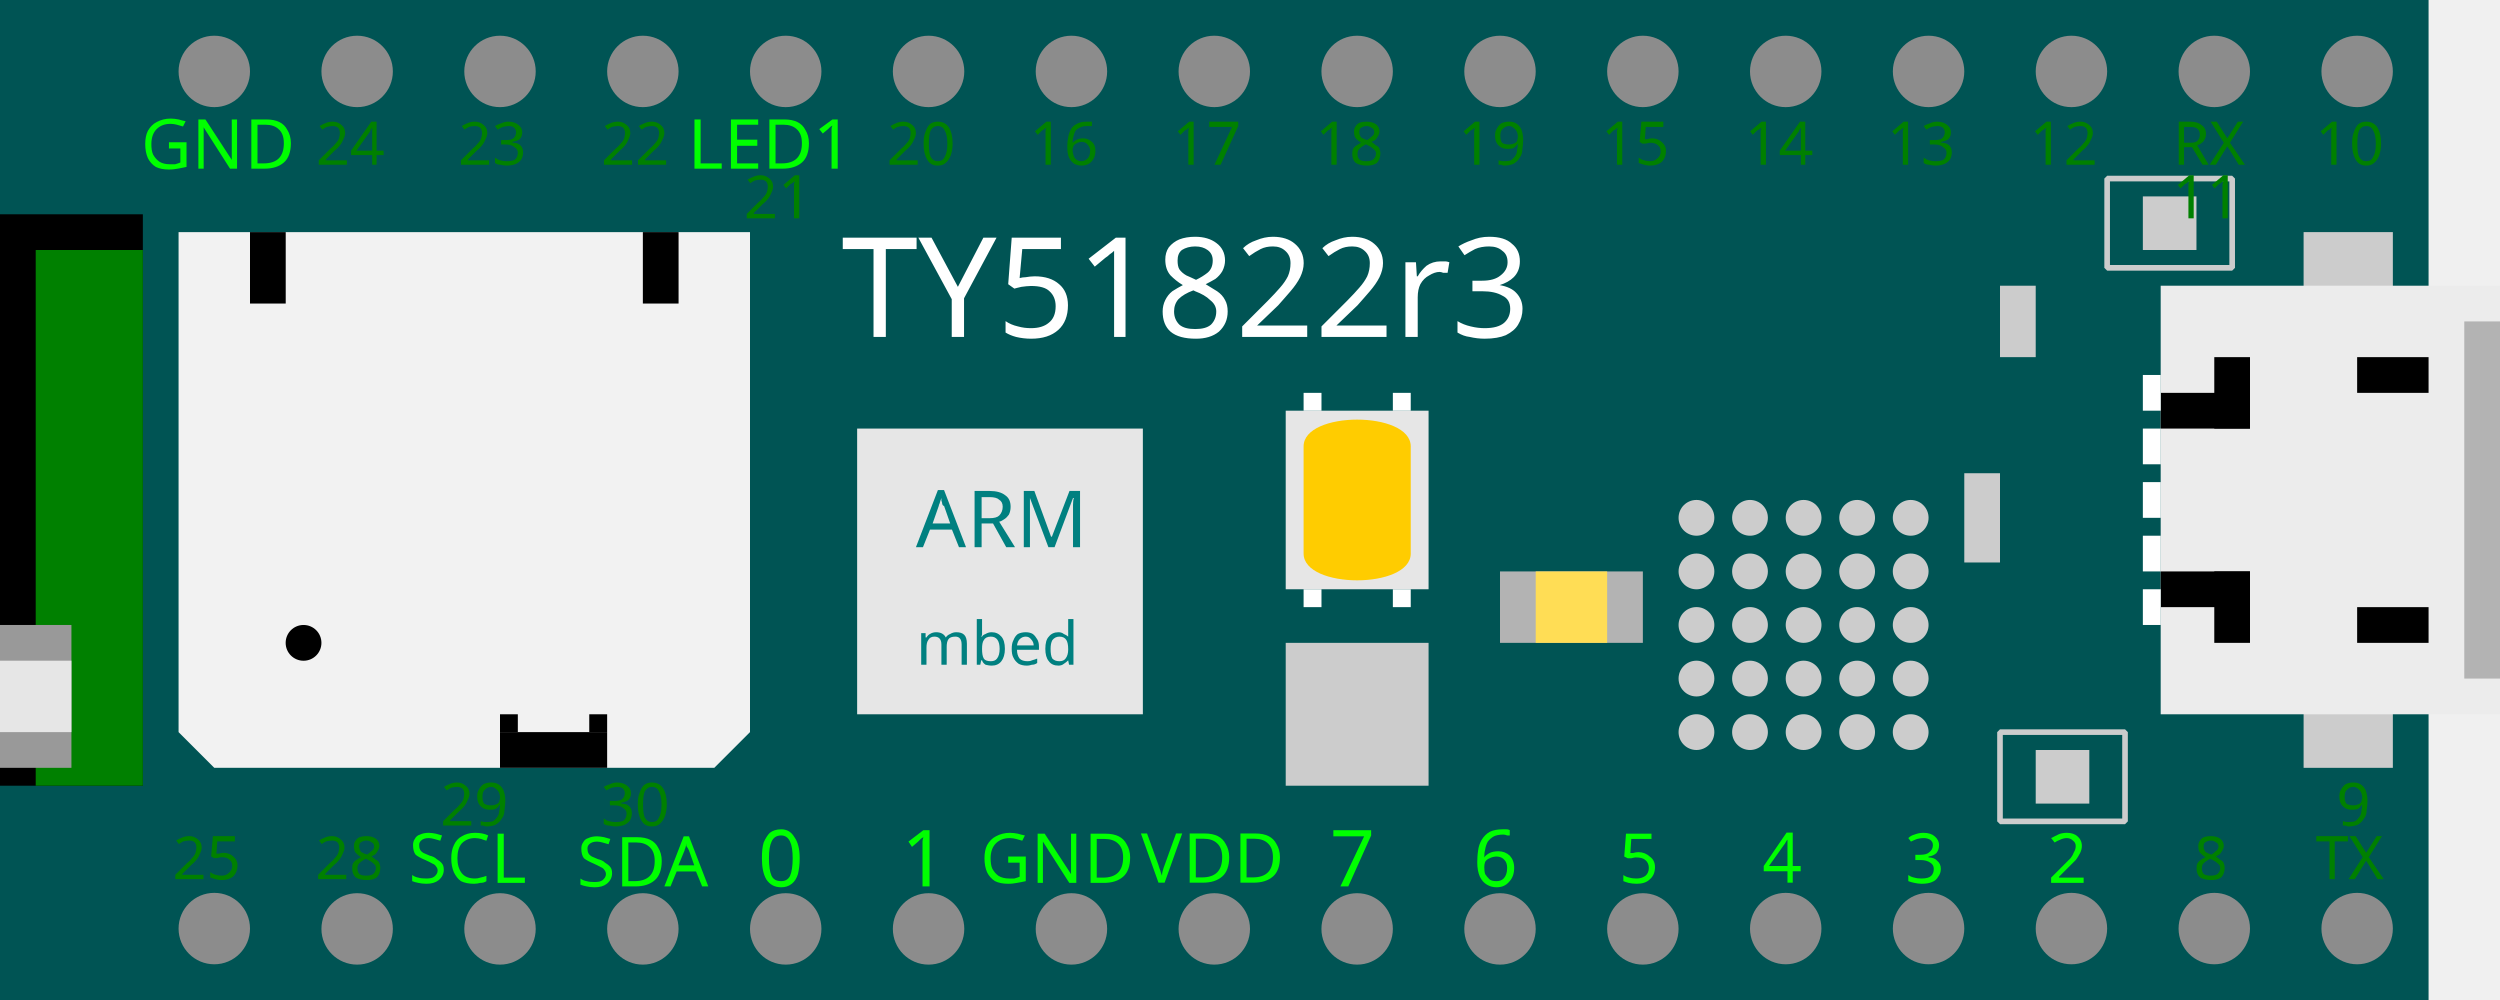
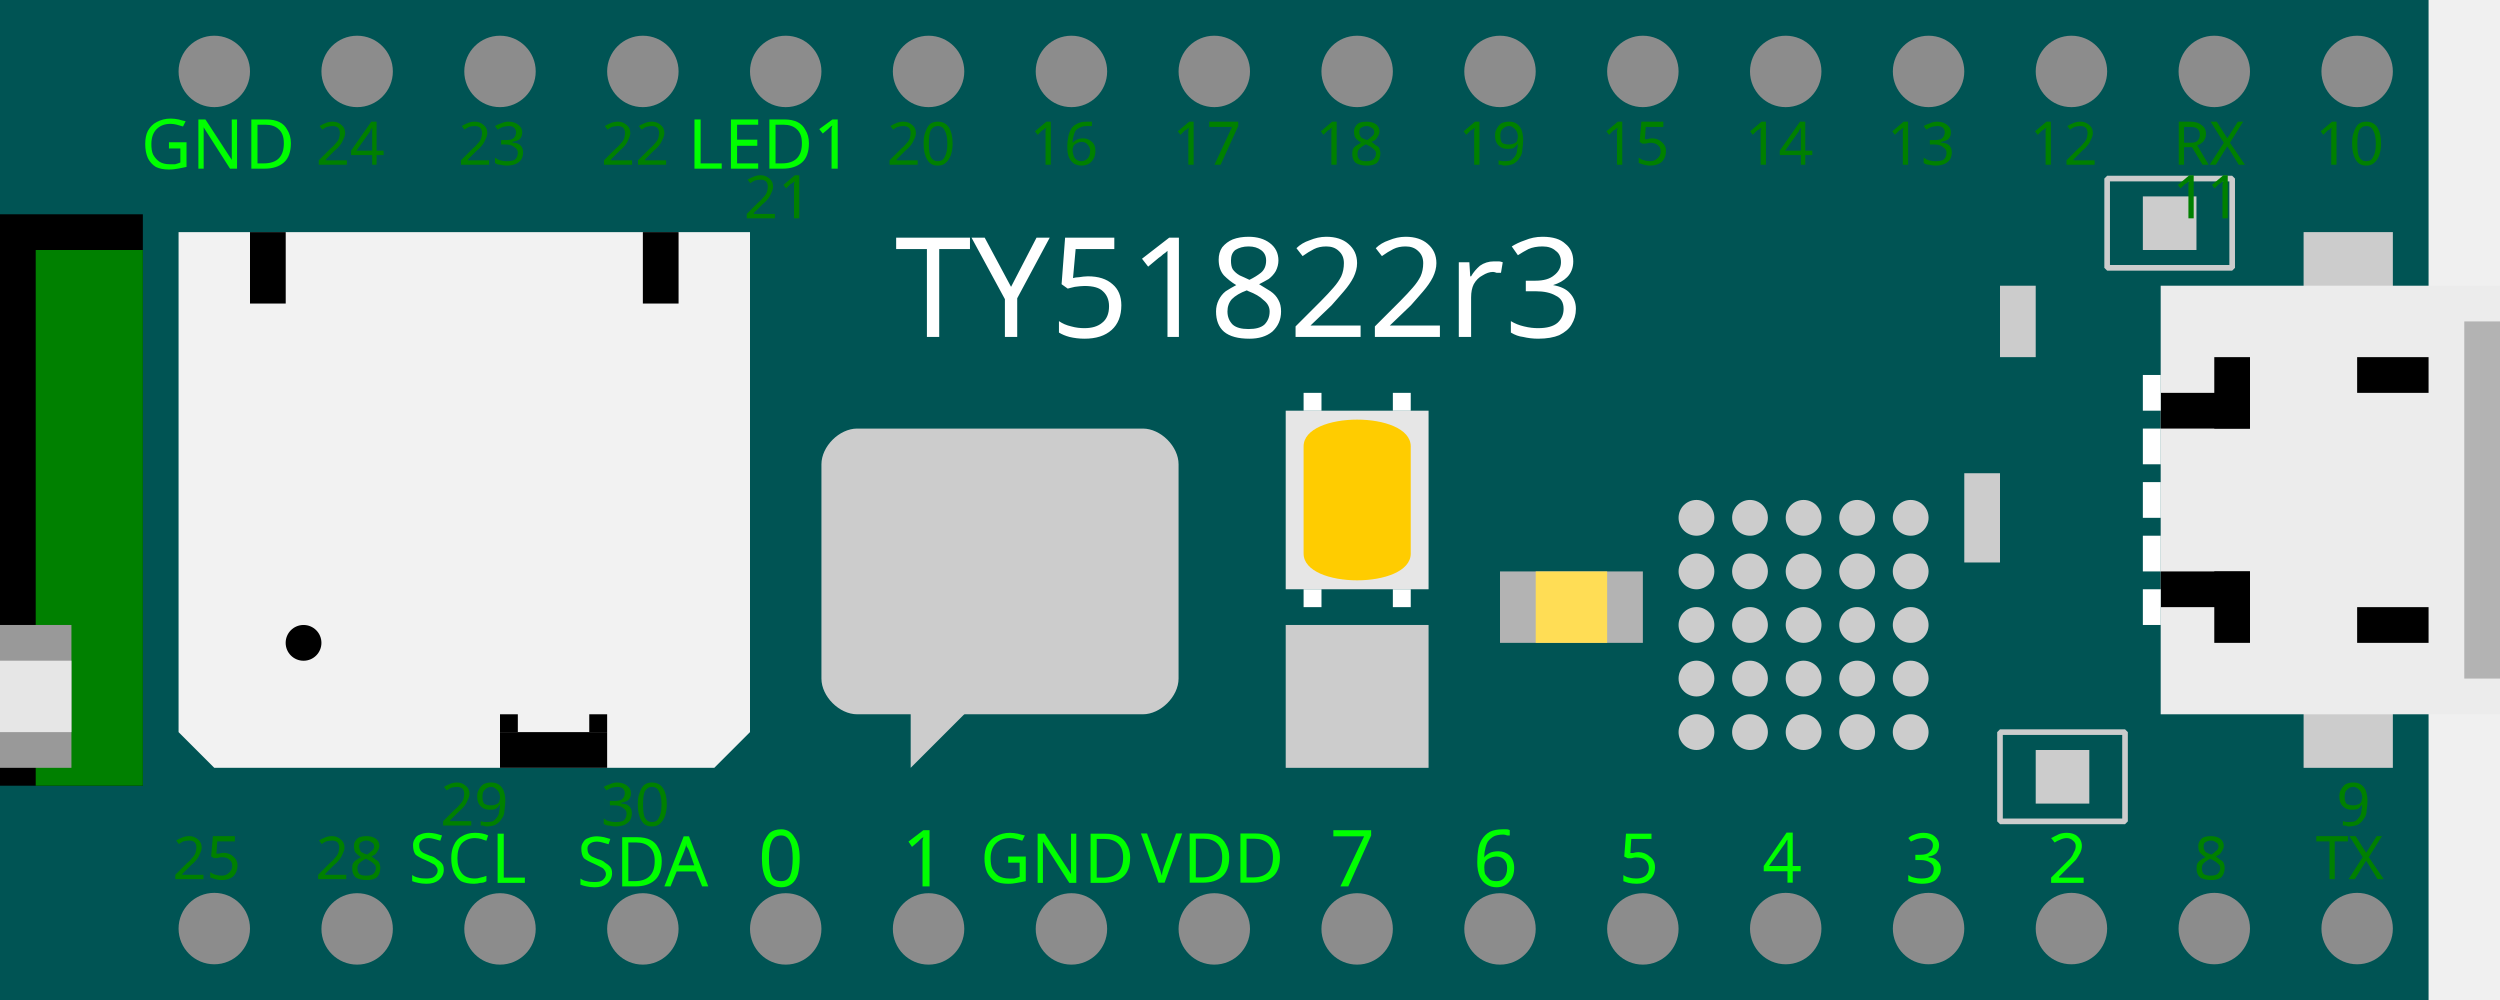
<svg xmlns="http://www.w3.org/2000/svg" width="1.75in" height="0.7in" viewBox="0 0 44.45 17.78" version="1.1" id="svg4641">
  <defs id="defs4635" />
  <g id="layer1" transform="translate(0,-279.22)">
    <rect style="fill:#005454;fill-opacity:1;stroke-width:0.265" id="rect4647" width="43.18" height="17.78" x="-2.220446e-015" y="279.22" />
-     <rect style="fill:#e6e6e6;fill-opacity:1;stroke:none;stroke-width:0.335;stroke-linejoin:round;stroke-miterlimit:4;stroke-dasharray:none;stroke-opacity:1" id="rect1003" width="5.08" height="5.08" x="15.24" y="286.84" />
    <circle r="0.635" cy="295.736" cx="6.35" id="connector1pin" style="fill:#8c8c8c;fill-opacity:1;stroke-width:0.265" />
    <circle style="fill:#8c8c8c;fill-opacity:1;stroke-width:0.265" id="connector2pin" cx="8.89" cy="295.736" r="0.635" />
    <circle r="0.635" cy="295.736" cx="11.43" id="connector3pin" style="fill:#8c8c8c;fill-opacity:1;stroke-width:0.265" />
    <circle style="fill:#8c8c8c;fill-opacity:1;stroke-width:0.265" id="connector4pin" cx="13.97" cy="295.736" r="0.635" />
    <circle r="0.635" cy="295.736" cx="16.51" id="connector5pin" style="fill:#8c8c8c;fill-opacity:1;stroke-width:0.265" />
    <circle style="fill:#8c8c8c;fill-opacity:1;stroke-width:0.265" id="connector6pin" cx="19.05" cy="295.736" r="0.635" />
    <circle r="0.635" cy="295.736" cx="21.59" id="connector7pin" style="fill:#8c8c8c;fill-opacity:1;stroke-width:0.265" />
    <circle style="fill:#8c8c8c;fill-opacity:1;stroke-width:0.265" id="connector8pin" cx="24.13" cy="295.736" r="0.635" />
    <circle r="0.635" cy="295.736" cx="26.67" id="connector9pin" style="fill:#8c8c8c;fill-opacity:1;stroke-width:0.265" />
    <circle style="fill:#8c8c8c;fill-opacity:1;stroke-width:0.265" id="connector10pin" cx="29.21" cy="295.736" r="0.635" />
    <circle r="0.635" cy="295.73" cx="31.75" id="connector11pin" style="fill:#8c8c8c;fill-opacity:1;stroke-width:0.265" />
    <circle style="fill:#8c8c8c;fill-opacity:1;stroke-width:0.265" id="connector12pin" cx="34.29" cy="295.73" r="0.635" />
    <circle r="0.635" cy="295.73" cx="36.83" id="connector13pin" style="fill:#8c8c8c;fill-opacity:1;stroke-width:0.265" />
    <circle style="fill:#8c8c8c;fill-opacity:1;stroke-width:0.265" id="connector14pin" cx="39.37" cy="295.73" r="0.635" />
    <circle r="0.635" cy="295.73" cx="41.91" id="connector15pin" style="fill:#8c8c8c;fill-opacity:1;stroke-width:0.265" />
    <circle style="fill:#8c8c8c;fill-opacity:1;stroke-width:0.265" id="connector16pin" cx="41.91" cy="280.49" r="0.635" />
    <circle r="0.635" cy="280.49" cx="39.37" id="connector17pin" style="fill:#8c8c8c;fill-opacity:1;stroke-width:0.265" />
    <circle style="fill:#8c8c8c;fill-opacity:1;stroke-width:0.265" id="connector18pin" cx="36.83" cy="280.49" r="0.635" />
    <circle r="0.635" cy="280.49" cx="34.29" id="connector19pin" style="fill:#8c8c8c;fill-opacity:1;stroke-width:0.265" />
    <circle style="fill:#8c8c8c;fill-opacity:1;stroke-width:0.265" id="connector20pin" cx="31.75" cy="280.49" r="0.635" />
    <circle r="0.635" cy="280.49" cx="29.21" id="connector21pin" style="fill:#8c8c8c;fill-opacity:1;stroke-width:0.265" />
    <circle style="fill:#8c8c8c;fill-opacity:1;stroke-width:0.265" id="connector22pin" cx="26.67" cy="280.49" r="0.635" />
    <circle r="0.635" cy="280.49" cx="24.13" id="connector23pin" style="fill:#8c8c8c;fill-opacity:1;stroke-width:0.265" />
    <circle style="fill:#8c8c8c;fill-opacity:1;stroke-width:0.265" id="connector24pin" cx="21.59" cy="280.49" r="0.635" />
    <circle r="0.635" cy="280.49" cx="19.05" id="connector25pin" style="fill:#8c8c8c;fill-opacity:1;stroke-width:0.265" />
    <circle style="fill:#8c8c8c;fill-opacity:1;stroke-width:0.265" id="connector26pin" cx="16.51" cy="280.49" r="0.635" />
    <circle r="0.635" cy="280.49" cx="13.97" id="connector27pin" style="fill:#8c8c8c;fill-opacity:1;stroke-width:0.265" />
    <circle style="fill:#8c8c8c;fill-opacity:1;stroke-width:0.265" id="connector28pin" cx="11.43" cy="280.49" r="0.635" />
    <circle r="0.635" cy="280.49" cx="8.89" id="connector29pin" style="fill:#8c8c8c;fill-opacity:1;stroke-width:0.265" />
    <circle style="fill:#8c8c8c;fill-opacity:1;stroke-width:0.265" id="connector30pin" cx="6.35" cy="280.49" r="0.635" />
    <circle r="0.635" cy="280.49" cx="3.81" id="connector31pin" style="fill:#8c8c8c;fill-opacity:1;stroke-width:0.265" />
    <rect style="fill:#000000;fill-opacity:1;stroke-width:0.265" id="rect4721" width="2.54" height="10.16" x="0" y="283.03" />
    <path style="fill:#f2f2f2;fill-opacity:1;stroke-width:0.265" d="M 3.175,283.347 H 13.335 v 8.89 l -0.635,0.635 H 3.81 l -0.635,-0.635 z" id="rect4723" />
    <rect style="fill:#000000;fill-opacity:1;stroke-width:0.216" id="rect4726" width="0.635" height="1.27" x="4.445" y="283.347" />
    <rect style="fill:#000000;fill-opacity:1;stroke-width:0.216" id="rect4728" width="0.635" height="1.27" x="11.43" y="283.347" />
    <circle style="fill:#000000;fill-opacity:1;stroke-width:0.265" id="path4730" cx="5.397" cy="290.65" r="0.318" />
    <rect style="fill:#000000;fill-opacity:1;stroke-width:0.187" id="rect4732" width="1.905" height="0.635" x="8.89" y="292.237" />
    <rect style="fill:#000000;fill-opacity:1;stroke-width:0.132" id="rect4734" width="0.317" height="0.318" x="8.89" y="291.92" />
    <rect style="fill:#000000;fill-opacity:1;stroke-width:0.132" id="rect4736" width="0.318" height="0.318" x="10.477" y="291.92" />
+     <path style="fill:#cccccc;fill-opacity:1;stroke-width:0.265" d="m 14.605,287.475 c 0,-0.317 0.318,-0.635 0.635,-0.635 0.318,0 4.763,0 5.08,0 0.318,0 0.635,0.318 0.635,0.635 -2e-6,0.317 0,3.493 0,3.81 0,0.317 -0.318,0.635 -0.635,0.635 H 15.24 c -0.318,0 -0.635,-0.318 -0.635,-0.635 z" id="rect4746" />
    <rect style="fill:#008000;fill-opacity:1;stroke-width:0.265" id="rect4761" width="1.905" height="9.525" x="0.635" y="283.665" />
    <rect style="fill:#e6e6e6;fill-opacity:1;stroke-width:0.242" id="rect4763" width="2.54" height="3.175" x="22.86" y="286.522" />
    <path style="fill:#ffcc00;fill-opacity:1;stroke-width:0.265" d="m 23.178,287.157 c 0,-0.635 1.905,-0.635 1.905,0 v 1.905 c 0,0.635 -1.905,0.635 -1.905,0 z" id="rect4765" />
    <rect style="fill:#ffffff;fill-opacity:1;stroke-width:0.265" id="rect4768" width="0.318" height="0.318" x="23.178" y="286.205" />
    <rect style="fill:#ffffff;fill-opacity:1;stroke-width:0.265" id="rect4770" width="0.318" height="0.318" x="24.765" y="286.205" />
    <rect style="fill:#ffffff;fill-opacity:1;stroke-width:0.265" id="rect4772" width="0.318" height="0.318" x="23.178" y="289.697" />
    <rect style="fill:#ffffff;fill-opacity:1;stroke-width:0.265" id="rect4774" width="0.318" height="0.318" x="24.765" y="289.697" />
    <rect style="fill:#b3b3b3;fill-opacity:1;stroke-width:0.265" id="rect4779" width="2.54" height="1.27" x="26.67" y="289.38" />
    <rect style="fill:#ffdd55;fill-opacity:1;stroke-width:0.265" id="rect4781" width="1.27" height="1.27" x="27.305" y="289.38" />
    <rect style="fill:#cccccc;fill-opacity:1;stroke-width:0.256" id="rect4783" width="1.587" height="9.525" x="40.958" y="283.347" />
    <rect style="fill:#ececec;fill-opacity:1;stroke-width:0.265" id="rect4785" width="6.033" height="7.62" x="38.417" y="284.3" />
    <rect style="fill:#b3b3b3;fill-opacity:1;stroke-width:0.265" id="rect4787" width="0.635" height="6.35" x="43.815" y="284.935" />
    <rect style="fill:#000000;fill-opacity:1;stroke-width:0.265" id="rect4789" width="1.27" height="0.635" x="41.91" y="285.57" />
    <rect style="fill:#000000;fill-opacity:1;stroke-width:0.265" id="rect4791" width="1.27" height="0.635" x="41.91" y="290.015" />
    <rect style="fill:#000000;fill-opacity:1;stroke-width:0.265" id="rect4793" width="1.587" height="0.635" x="38.417" y="286.205" />
    <rect style="fill:#000000;fill-opacity:1;stroke-width:0.265" id="rect4795" width="1.587" height="0.635" x="38.417" y="289.38" />
    <rect style="fill:#000000;fill-opacity:1;stroke-width:0.265" id="rect4797" width="0.635" height="1.27" x="39.37" y="285.57" />
    <rect style="fill:#000000;fill-opacity:1;stroke-width:0.265" id="rect4799" width="0.635" height="1.27" x="39.37" y="289.38" />
    <rect style="fill:none;fill-opacity:1;stroke:#cccccc;stroke-width:0.1;stroke-linejoin:bevel;stroke-miterlimit:4;stroke-dasharray:none;stroke-opacity:1" id="rect4801" width="2.223" height="1.587" x="37.465" y="282.395" />
    <rect y="292.237" x="35.56" height="1.587" width="2.223" id="rect4803" style="fill:none;fill-opacity:1;stroke:#cccccc;stroke-width:0.1;stroke-linecap:butt;stroke-linejoin:bevel;stroke-miterlimit:4;stroke-dasharray:none;stroke-opacity:1" />
    <rect style="fill:#cccccc;fill-opacity:1;stroke-width:0.265" id="rect4805" width="0.635" height="1.27" x="35.56" y="284.3" />
    <rect style="fill:#cccccc;fill-opacity:1;stroke-width:0.265" id="rect4807" width="0.635" height="1.587" x="34.925" y="287.634" />
    <rect style="fill:#ffffff;fill-opacity:1;stroke-width:0.265" id="rect4809" width="0.318" height="0.635" x="38.1" y="287.792" />
    <rect style="fill:#ffffff;fill-opacity:1;stroke-width:0.265" id="rect4811" width="0.318" height="0.635" x="38.1" y="286.84" />
    <rect style="fill:#ffffff;fill-opacity:1;stroke-width:0.265" id="rect4813" width="0.318" height="0.635" x="38.1" y="285.887" />
    <rect style="fill:#ffffff;fill-opacity:1;stroke-width:0.265" id="rect4815" width="0.318" height="0.635" x="38.1" y="288.745" />
    <rect style="fill:#ffffff;fill-opacity:1;stroke-width:0.265" id="rect4817" width="0.318" height="0.635" x="38.1" y="289.697" />
    <circle style="fill:#cccccc;fill-opacity:1;stroke-width:0.265" id="path4819" cx="30.163" cy="290.332" r="0.318" />
    <circle r="0.318" cy="291.285" cx="30.163" id="circle4821" style="fill:#cccccc;fill-opacity:1;stroke-width:0.265" />
    <circle style="fill:#cccccc;fill-opacity:1;stroke-width:0.265" id="circle4823" cx="30.163" cy="292.237" r="0.318" />
    <circle r="0.318" cy="289.38" cx="30.163" id="circle4825" style="fill:#cccccc;fill-opacity:1;stroke-width:0.265" />
    <circle style="fill:#cccccc;fill-opacity:1;stroke-width:0.265" id="circle4827" cx="30.163" cy="288.427" r="0.318" />
    <circle r="0.318" cy="288.427" cx="31.115" id="circle4829" style="fill:#cccccc;fill-opacity:1;stroke-width:0.265" />
    <circle style="fill:#cccccc;fill-opacity:1;stroke-width:0.265" id="circle4831" cx="32.068" cy="288.427" r="0.318" />
    <circle r="0.318" cy="288.427" cx="33.02" id="circle4833" style="fill:#cccccc;fill-opacity:1;stroke-width:0.265" />
    <circle style="fill:#cccccc;fill-opacity:1;stroke-width:0.265" id="circle4835" cx="33.972" cy="288.427" r="0.318" />
    <circle style="fill:#cccccc;fill-opacity:1;stroke-width:0.265" id="circle4837" cx="31.115" cy="289.38" r="0.318" />
    <circle r="0.318" cy="290.332" cx="31.115" id="circle4839" style="fill:#cccccc;fill-opacity:1;stroke-width:0.265" />
    <circle style="fill:#cccccc;fill-opacity:1;stroke-width:0.265" id="circle4841" cx="31.115" cy="291.285" r="0.318" />
    <circle r="0.318" cy="292.237" cx="31.115" id="circle4843" style="fill:#cccccc;fill-opacity:1;stroke-width:0.265" />
    <circle style="fill:#cccccc;fill-opacity:1;stroke-width:0.265" id="circle4845" cx="32.068" cy="292.237" r="0.318" />
    <circle r="0.318" cy="291.285" cx="32.068" id="circle4847" style="fill:#cccccc;fill-opacity:1;stroke-width:0.265" />
    <circle style="fill:#cccccc;fill-opacity:1;stroke-width:0.265" id="circle4849" cx="32.068" cy="290.332" r="0.318" />
    <circle r="0.318" cy="289.38" cx="32.068" id="circle4851" style="fill:#cccccc;fill-opacity:1;stroke-width:0.265" />
    <circle style="fill:#cccccc;fill-opacity:1;stroke-width:0.265" id="circle4853" cx="33.02" cy="289.38" r="0.318" />
    <circle r="0.318" cy="289.38" cx="33.972" id="circle4855" style="fill:#cccccc;fill-opacity:1;stroke-width:0.265" />
    <circle r="0.318" cy="290.332" cx="33.02" id="circle4857" style="fill:#cccccc;fill-opacity:1;stroke-width:0.265" />
    <circle style="fill:#cccccc;fill-opacity:1;stroke-width:0.265" id="circle4859" cx="33.972" cy="290.332" r="0.318" />
    <circle r="0.318" cy="291.285" cx="33.02" id="circle4861" style="fill:#cccccc;fill-opacity:1;stroke-width:0.265" />
    <circle style="fill:#cccccc;fill-opacity:1;stroke-width:0.265" id="circle4863" cx="33.972" cy="291.285" r="0.318" />
    <circle r="0.318" cy="292.237" cx="33.02" id="circle4865" style="fill:#cccccc;fill-opacity:1;stroke-width:0.265" />
    <circle style="fill:#cccccc;fill-opacity:1;stroke-width:0.265" id="circle4867" cx="33.972" cy="292.237" r="0.318" />
    <rect style="fill:#999999;fill-opacity:1;stroke-width:0.265" id="rect4869" width="1.27" height="2.54" x="0" y="290.332" />
    <rect style="fill:#e6e6e6;fill-opacity:1;stroke-width:0.265" id="rect4871" width="1.27" height="1.27" x="0" y="290.967" />
    <rect style="fill:#cccccc;fill-opacity:1;stroke:none;stroke-width:0.325;stroke-linecap:butt;stroke-linejoin:bevel;stroke-miterlimit:4;stroke-dasharray:none;stroke-opacity:1" id="rect5692" width="0.953" height="0.953" x="38.1" y="282.712" />
    <rect y="292.555" x="36.195" height="0.953" width="0.953" id="rect5694" style="fill:#cccccc;fill-opacity:1;stroke:none;stroke-width:0.325;stroke-linecap:butt;stroke-linejoin:bevel;stroke-miterlimit:4;stroke-dasharray:none;stroke-opacity:1" />
    <circle style="fill:#8c8c8c;fill-opacity:1;stroke-width:0.265" id="connector0pin" cx="3.81" cy="295.73" r="0.635" />
    <text xml:space="preserve" style="font-style:normal;font-variant:normal;font-weight:500;font-stretch:normal;font-size:1.058px;line-height:1.25;font-family:OCRA;-inkscape-font-specification:'OCRA, Medium';font-variant-ligatures:normal;font-variant-caps:normal;font-variant-numeric:normal;font-feature-settings:normal;text-align:start;letter-spacing:0px;word-spacing:0px;writing-mode:lr-tb;text-anchor:start;fill:#008000;fill-opacity:1;stroke:none;stroke-width:0.265" x="41.169" y="294.851" id="text6125">
      <tspan id="tspan6123" x="41.169" y="294.851" style="font-style:normal;font-variant:normal;font-weight:500;font-stretch:normal;font-size:1.058px;font-family:OCRA;-inkscape-font-specification:'OCRA, Medium';font-variant-ligatures:normal;font-variant-caps:normal;font-variant-numeric:normal;font-feature-settings:normal;text-align:start;writing-mode:lr-tb;text-anchor:start;fill:#008000;stroke-width:0.265">TX</tspan>
    </text>
    <text id="text6137" y="282.151" x="38.629" style="font-style:normal;font-variant:normal;font-weight:500;font-stretch:normal;font-size:1.058px;line-height:1.25;font-family:OCRA;-inkscape-font-specification:'OCRA, Medium';font-variant-ligatures:normal;font-variant-caps:normal;font-variant-numeric:normal;font-feature-settings:normal;text-align:start;letter-spacing:0px;word-spacing:0px;writing-mode:lr-tb;text-anchor:start;fill:#008000;fill-opacity:1;stroke:none;stroke-width:0.265" xml:space="preserve">
      <tspan style="font-style:normal;font-variant:normal;font-weight:500;font-stretch:normal;font-size:1.058px;font-family:OCRA;-inkscape-font-specification:'OCRA, Medium';font-variant-ligatures:normal;font-variant-caps:normal;font-variant-numeric:normal;font-feature-settings:normal;text-align:start;writing-mode:lr-tb;text-anchor:start;fill:#008000;stroke-width:0.265" y="282.151" x="38.629" id="tspan6135">RX</tspan>
    </text>
    <text xml:space="preserve" style="font-style:normal;font-variant:normal;font-weight:500;font-stretch:normal;font-size:1.235;line-height:1.25;font-family:OCRA;-inkscape-font-specification:'OCRA, Medium';font-variant-ligatures:normal;font-variant-caps:normal;font-variant-numeric:normal;font-feature-settings:normal;text-align:start;letter-spacing:0px;word-spacing:0px;writing-mode:lr-tb;text-anchor:start;fill:#00ff00;fill-opacity:1;stroke:none;stroke-width:0.265" x="10.256" y="294.982" id="text6167">
      <tspan id="tspan6165" x="10.256" y="294.982" style="font-style:normal;font-variant:normal;font-weight:500;font-stretch:normal;font-size:1.235;font-family:OCRA;-inkscape-font-specification:'OCRA, Medium';font-variant-ligatures:normal;font-variant-caps:normal;font-variant-numeric:normal;font-feature-settings:normal;text-align:start;writing-mode:lr-tb;text-anchor:start;fill:#00ff00;stroke-width:0.265">SDA</tspan>
    </text>
    <text id="text6171" y="294.917" x="7.267" style="font-style:normal;font-variant:normal;font-weight:500;font-stretch:normal;font-size:1.235;line-height:1.25;font-family:OCRA;-inkscape-font-specification:'OCRA, Medium';font-variant-ligatures:normal;font-variant-caps:normal;font-variant-numeric:normal;font-feature-settings:normal;text-align:start;letter-spacing:0px;word-spacing:0px;writing-mode:lr-tb;text-anchor:start;fill:#00ff00;fill-opacity:1;stroke:none;stroke-width:0.265" xml:space="preserve">
      <tspan style="font-style:normal;font-variant:normal;font-weight:500;font-stretch:normal;font-size:1.235;font-family:OCRA;-inkscape-font-specification:'OCRA, Medium';font-variant-ligatures:normal;font-variant-caps:normal;font-variant-numeric:normal;font-feature-settings:normal;text-align:start;writing-mode:lr-tb;text-anchor:start;fill:#00ff00;stroke-width:0.265" y="294.917" x="7.267" id="tspan6169">SCL</tspan>
    </text>
    <text xml:space="preserve" style="font-style:normal;font-variant:normal;font-weight:500;font-stretch:normal;font-size:1.058px;line-height:1.25;font-family:OCRA;-inkscape-font-specification:'OCRA, Medium';font-variant-ligatures:normal;font-variant-caps:normal;font-variant-numeric:normal;font-feature-settings:normal;text-align:start;letter-spacing:0px;word-spacing:0px;writing-mode:lr-tb;text-anchor:start;fill:#008000;fill-opacity:1;stroke:none;stroke-width:0.265" x="3.069" y="294.852" id="text1065">
      <tspan id="tspan1063" x="3.069" y="294.852" style="font-style:normal;font-variant:normal;font-weight:500;font-stretch:normal;font-size:1.058px;font-family:OCRA;-inkscape-font-specification:'OCRA, Medium';font-variant-ligatures:normal;font-variant-caps:normal;font-variant-numeric:normal;font-feature-settings:normal;text-align:start;writing-mode:lr-tb;text-anchor:start;fill:#008000;stroke-width:0.265">25</tspan>
    </text>
    <text id="text1069" y="294.852" x="5.609" style="font-style:normal;font-variant:normal;font-weight:500;font-stretch:normal;font-size:1.058px;line-height:1.25;font-family:OCRA;-inkscape-font-specification:'OCRA, Medium';font-variant-ligatures:normal;font-variant-caps:normal;font-variant-numeric:normal;font-feature-settings:normal;text-align:start;letter-spacing:0px;word-spacing:0px;writing-mode:lr-tb;text-anchor:start;fill:#008000;fill-opacity:1;stroke:none;stroke-width:0.265" xml:space="preserve">
      <tspan style="font-style:normal;font-variant:normal;font-weight:500;font-stretch:normal;font-size:1.058px;font-family:OCRA;-inkscape-font-specification:'OCRA, Medium';font-variant-ligatures:normal;font-variant-caps:normal;font-variant-numeric:normal;font-feature-settings:normal;text-align:start;writing-mode:lr-tb;text-anchor:start;fill:#008000;stroke-width:0.265" y="294.852" x="5.609" id="tspan1067">28</tspan>
    </text>
    <text xml:space="preserve" style="font-style:normal;font-variant:normal;font-weight:500;font-stretch:normal;font-size:1.058px;line-height:1.25;font-family:OCRA;-inkscape-font-specification:'OCRA, Medium';font-variant-ligatures:normal;font-variant-caps:normal;font-variant-numeric:normal;font-feature-settings:normal;text-align:start;letter-spacing:0px;word-spacing:0px;writing-mode:lr-tb;text-anchor:start;fill:#008000;fill-opacity:1;stroke:none;stroke-width:0.265" x="7.831" y="293.899" id="text1073">
      <tspan id="tspan1071" x="7.831" y="293.899" style="font-style:normal;font-variant:normal;font-weight:500;font-stretch:normal;font-size:1.058px;font-family:OCRA;-inkscape-font-specification:'OCRA, Medium';font-variant-ligatures:normal;font-variant-caps:normal;font-variant-numeric:normal;font-feature-settings:normal;text-align:start;writing-mode:lr-tb;text-anchor:start;fill:#008000;stroke-width:0.265">29</tspan>
    </text>
    <text id="text1077" y="293.899" x="10.689" style="font-style:normal;font-variant:normal;font-weight:500;font-stretch:normal;font-size:1.058px;line-height:1.25;font-family:OCRA;-inkscape-font-specification:'OCRA, Medium';font-variant-ligatures:normal;font-variant-caps:normal;font-variant-numeric:normal;font-feature-settings:normal;text-align:start;letter-spacing:0px;word-spacing:0px;writing-mode:lr-tb;text-anchor:start;fill:#008000;fill-opacity:1;stroke:none;stroke-width:0.265" xml:space="preserve">
      <tspan style="font-style:normal;font-variant:normal;font-weight:500;font-stretch:normal;font-size:1.058px;font-family:OCRA;-inkscape-font-specification:'OCRA, Medium';font-variant-ligatures:normal;font-variant-caps:normal;font-variant-numeric:normal;font-feature-settings:normal;text-align:start;writing-mode:lr-tb;text-anchor:start;fill:#008000;stroke-width:0.265" y="293.899" x="10.689" id="tspan1075">30</tspan>
    </text>
    <text xml:space="preserve" style="font-style:normal;font-variant:normal;font-weight:500;font-stretch:normal;font-size:1.411px;line-height:1.25;font-family:OCRA;-inkscape-font-specification:'OCRA, Medium';font-variant-ligatures:normal;font-variant-caps:normal;font-variant-numeric:normal;font-feature-settings:normal;text-align:start;letter-spacing:0px;word-spacing:0px;writing-mode:lr-tb;text-anchor:start;fill:#00ff00;fill-opacity:1;stroke:none;stroke-width:0.265" x="13.486" y="294.982" id="text1081">
      <tspan id="tspan1079" x="13.486" y="294.982" style="font-style:normal;font-variant:normal;font-weight:500;font-stretch:normal;font-size:1.411px;font-family:OCRA;-inkscape-font-specification:'OCRA, Medium';font-variant-ligatures:normal;font-variant-caps:normal;font-variant-numeric:normal;font-feature-settings:normal;text-align:start;writing-mode:lr-tb;text-anchor:start;fill:#00ff00;stroke-width:0.265">0</tspan>
    </text>
    <text id="text1085" y="294.982" x="16.026" style="font-style:normal;font-variant:normal;font-weight:500;font-stretch:normal;font-size:1.411;line-height:1.25;font-family:OCRA;-inkscape-font-specification:'OCRA, Medium';font-variant-ligatures:normal;font-variant-caps:normal;font-variant-numeric:normal;font-feature-settings:normal;text-align:start;letter-spacing:0px;word-spacing:0px;writing-mode:lr-tb;text-anchor:start;fill:#00ff00;fill-opacity:1;stroke:none;stroke-width:0.265" xml:space="preserve">
      <tspan style="font-style:normal;font-variant:normal;font-weight:500;font-stretch:normal;font-size:1.411;font-family:OCRA;-inkscape-font-specification:'OCRA, Medium';font-variant-ligatures:normal;font-variant-caps:normal;font-variant-numeric:normal;font-feature-settings:normal;text-align:start;writing-mode:lr-tb;text-anchor:start;fill:#00ff00;stroke-width:0.265" y="294.982" x="16.026" id="tspan1083">1</tspan>
    </text>
    <text xml:space="preserve" style="font-style:normal;font-variant:normal;font-weight:500;font-stretch:normal;font-size:1.235px;line-height:1.25;font-family:OCRA;-inkscape-font-specification:'OCRA, Medium';font-variant-ligatures:normal;font-variant-caps:normal;font-variant-numeric:normal;font-feature-settings:normal;text-align:start;letter-spacing:0px;word-spacing:0px;writing-mode:lr-tb;text-anchor:start;fill:#00ff00;fill-opacity:1;stroke:none;stroke-width:0.265" x="17.426" y="294.917" id="text1089">
      <tspan id="tspan1087" x="17.426" y="294.917" style="font-style:normal;font-variant:normal;font-weight:500;font-stretch:normal;font-size:1.235px;font-family:OCRA;-inkscape-font-specification:'OCRA, Medium';font-variant-ligatures:normal;font-variant-caps:normal;font-variant-numeric:normal;font-feature-settings:normal;text-align:start;writing-mode:lr-tb;text-anchor:start;fill:#00ff00;stroke-width:0.265">GND</tspan>
    </text>
    <text id="text1093" y="294.916" x="20.284" style="font-style:normal;font-variant:normal;font-weight:500;font-stretch:normal;font-size:1.235px;line-height:1.25;font-family:OCRA;-inkscape-font-specification:'OCRA, Medium';font-variant-ligatures:normal;font-variant-caps:normal;font-variant-numeric:normal;font-feature-settings:normal;text-align:start;letter-spacing:0px;word-spacing:0px;writing-mode:lr-tb;text-anchor:start;fill:#00ff00;fill-opacity:1;stroke:none;stroke-width:0.265" xml:space="preserve">
      <tspan style="font-style:normal;font-variant:normal;font-weight:500;font-stretch:normal;font-size:1.235px;font-family:OCRA;-inkscape-font-specification:'OCRA, Medium';font-variant-ligatures:normal;font-variant-caps:normal;font-variant-numeric:normal;font-feature-settings:normal;text-align:start;writing-mode:lr-tb;text-anchor:start;fill:#00ff00;stroke-width:0.265" y="294.916" x="20.284" id="tspan1091">VDD</tspan>
    </text>
    <text xml:space="preserve" style="font-style:normal;font-variant:normal;font-weight:500;font-stretch:normal;font-size:1.411;line-height:1.25;font-family:OCRA;-inkscape-font-specification:'OCRA, Medium';font-variant-ligatures:normal;font-variant-caps:normal;font-variant-numeric:normal;font-feature-settings:normal;text-align:start;letter-spacing:0px;word-spacing:0px;writing-mode:lr-tb;text-anchor:start;fill:#00ff00;fill-opacity:1;stroke:none;stroke-width:0.265" x="23.646" y="294.982" id="text1097">
      <tspan id="tspan1095" x="23.646" y="294.982" style="font-style:normal;font-variant:normal;font-weight:500;font-stretch:normal;font-size:1.411;font-family:OCRA;-inkscape-font-specification:'OCRA, Medium';font-variant-ligatures:normal;font-variant-caps:normal;font-variant-numeric:normal;font-feature-settings:normal;text-align:start;writing-mode:lr-tb;text-anchor:start;fill:#00ff00;stroke-width:0.265">7</tspan>
    </text>
    <text id="text1101" y="294.981" x="26.186" style="font-style:normal;font-variant:normal;font-weight:500;font-stretch:normal;font-size:1.411;line-height:1.25;font-family:OCRA;-inkscape-font-specification:'OCRA, Medium';font-variant-ligatures:normal;font-variant-caps:normal;font-variant-numeric:normal;font-feature-settings:normal;text-align:start;letter-spacing:0px;word-spacing:0px;writing-mode:lr-tb;text-anchor:start;fill:#00ff00;fill-opacity:1;stroke:none;stroke-width:0.265" xml:space="preserve">
      <tspan style="font-style:normal;font-variant:normal;font-weight:500;font-stretch:normal;font-size:1.411;font-family:OCRA;-inkscape-font-specification:'OCRA, Medium';font-variant-ligatures:normal;font-variant-caps:normal;font-variant-numeric:normal;font-feature-settings:normal;text-align:start;writing-mode:lr-tb;text-anchor:start;fill:#00ff00;stroke-width:0.265" y="294.981" x="26.186" id="tspan1099">6</tspan>
    </text>
    <text xml:space="preserve" style="font-style:normal;font-variant:normal;font-weight:500;font-stretch:normal;font-size:1.235;line-height:1.25;font-family:OCRA;-inkscape-font-specification:'OCRA, Medium';font-variant-ligatures:normal;font-variant-caps:normal;font-variant-numeric:normal;font-feature-settings:normal;text-align:start;letter-spacing:0px;word-spacing:0px;writing-mode:lr-tb;text-anchor:start;fill:#00ff00;fill-opacity:1;stroke:none;stroke-width:0.265" x="28.787" y="294.917" id="text1105">
      <tspan id="tspan1103" x="28.787" y="294.917" style="font-style:normal;font-variant:normal;font-weight:500;font-stretch:normal;font-size:1.235;font-family:OCRA;-inkscape-font-specification:'OCRA, Medium';font-variant-ligatures:normal;font-variant-caps:normal;font-variant-numeric:normal;font-feature-settings:normal;text-align:start;writing-mode:lr-tb;text-anchor:start;fill:#00ff00;stroke-width:0.265">5</tspan>
    </text>
    <text id="text1109" y="294.916" x="31.327" style="font-style:normal;font-variant:normal;font-weight:500;font-stretch:normal;font-size:1.235;line-height:1.25;font-family:OCRA;-inkscape-font-specification:'OCRA, Medium';font-variant-ligatures:normal;font-variant-caps:normal;font-variant-numeric:normal;font-feature-settings:normal;text-align:start;letter-spacing:0px;word-spacing:0px;writing-mode:lr-tb;text-anchor:start;fill:#00ff00;fill-opacity:1;stroke:none;stroke-width:0.265" xml:space="preserve">
      <tspan style="font-style:normal;font-variant:normal;font-weight:500;font-stretch:normal;font-size:1.235;font-family:OCRA;-inkscape-font-specification:'OCRA, Medium';font-variant-ligatures:normal;font-variant-caps:normal;font-variant-numeric:normal;font-feature-settings:normal;text-align:start;writing-mode:lr-tb;text-anchor:start;fill:#00ff00;stroke-width:0.265" y="294.916" x="31.327" id="tspan1107">4</tspan>
    </text>
    <text xml:space="preserve" style="font-style:normal;font-variant:normal;font-weight:500;font-stretch:normal;font-size:1.235;line-height:1.25;font-family:OCRA;-inkscape-font-specification:'OCRA, Medium';font-variant-ligatures:normal;font-variant-caps:normal;font-variant-numeric:normal;font-feature-settings:normal;text-align:start;letter-spacing:0px;word-spacing:0px;writing-mode:lr-tb;text-anchor:start;fill:#00ff00;fill-opacity:1;stroke:none;stroke-width:0.265" x="33.867" y="294.917" id="text1113">
      <tspan id="tspan1111" x="33.867" y="294.917" style="font-style:normal;font-variant:normal;font-weight:500;font-stretch:normal;font-size:1.235;font-family:OCRA;-inkscape-font-specification:'OCRA, Medium';font-variant-ligatures:normal;font-variant-caps:normal;font-variant-numeric:normal;font-feature-settings:normal;text-align:start;writing-mode:lr-tb;text-anchor:start;fill:#00ff00;stroke-width:0.265">3</tspan>
    </text>
    <text id="text1117" y="294.917" x="36.407" style="font-style:normal;font-variant:normal;font-weight:500;font-stretch:normal;font-size:1.235;line-height:1.25;font-family:OCRA;-inkscape-font-specification:'OCRA, Medium';font-variant-ligatures:normal;font-variant-caps:normal;font-variant-numeric:normal;font-feature-settings:normal;text-align:start;letter-spacing:0px;word-spacing:0px;writing-mode:lr-tb;text-anchor:start;fill:#00ff00;fill-opacity:1;stroke:none;stroke-width:0.265" xml:space="preserve">
      <tspan style="font-style:normal;font-variant:normal;font-weight:500;font-stretch:normal;font-size:1.235;font-family:OCRA;-inkscape-font-specification:'OCRA, Medium';font-variant-ligatures:normal;font-variant-caps:normal;font-variant-numeric:normal;font-feature-settings:normal;text-align:start;writing-mode:lr-tb;text-anchor:start;fill:#00ff00;stroke-width:0.265" y="294.917" x="36.407" id="tspan1115">2</tspan>
    </text>
    <text xml:space="preserve" style="font-style:normal;font-variant:normal;font-weight:500;font-stretch:normal;font-size:1.058px;line-height:1.25;font-family:OCRA;-inkscape-font-specification:'OCRA, Medium';font-variant-ligatures:normal;font-variant-caps:normal;font-variant-numeric:normal;font-feature-settings:normal;text-align:start;letter-spacing:0px;word-spacing:0px;writing-mode:lr-tb;text-anchor:start;fill:#008000;fill-opacity:1;stroke:none;stroke-width:0.265" x="39.007" y="294.852" id="text1121">
      <tspan id="tspan1119" x="39.007" y="294.852" style="font-style:normal;font-variant:normal;font-weight:500;font-stretch:normal;font-size:1.058px;font-family:OCRA;-inkscape-font-specification:'OCRA, Medium';font-variant-ligatures:normal;font-variant-caps:normal;font-variant-numeric:normal;font-feature-settings:normal;text-align:start;writing-mode:lr-tb;text-anchor:start;fill:#008000;stroke-width:0.265">8</tspan>
    </text>
    <text id="text1125" y="293.899" x="41.547" style="font-style:normal;font-variant:normal;font-weight:500;font-stretch:normal;font-size:1.058px;line-height:1.25;font-family:OCRA;-inkscape-font-specification:'OCRA, Medium';font-variant-ligatures:normal;font-variant-caps:normal;font-variant-numeric:normal;font-feature-settings:normal;text-align:start;letter-spacing:0px;word-spacing:0px;writing-mode:lr-tb;text-anchor:start;fill:#008000;fill-opacity:1;stroke:none;stroke-width:0.265" xml:space="preserve">
      <tspan style="font-style:normal;font-variant:normal;font-weight:500;font-stretch:normal;font-size:1.058px;font-family:OCRA;-inkscape-font-specification:'OCRA, Medium';font-variant-ligatures:normal;font-variant-caps:normal;font-variant-numeric:normal;font-feature-settings:normal;text-align:start;writing-mode:lr-tb;text-anchor:start;fill:#008000;stroke-width:0.265" y="293.899" x="41.547" id="tspan1123">9</tspan>
    </text>
-     <text xml:space="preserve" style="font-style:normal;font-variant:normal;font-weight:500;font-stretch:normal;font-size:2.469px;line-height:1.25;font-family:OCRA;-inkscape-font-specification:'OCRA, Medium';font-variant-ligatures:normal;font-variant-caps:normal;font-variant-numeric:normal;font-feature-settings:normal;text-align:start;letter-spacing:0px;word-spacing:0px;writing-mode:lr-tb;text-anchor:start;fill:#ffffff;fill-opacity:1;stroke:none;stroke-width:0.265" x="14.952" y="285.214" id="text1133">
-       <tspan id="tspan1131" x="14.952" y="285.214" style="font-style:normal;font-variant:normal;font-weight:500;font-stretch:normal;font-size:2.469px;font-family:OCRA;-inkscape-font-specification:'OCRA, Medium';font-variant-ligatures:normal;font-variant-caps:normal;font-variant-numeric:normal;font-feature-settings:normal;text-align:start;writing-mode:lr-tb;text-anchor:start;fill:#ffffff;stroke-width:0.265">TY51822r3</tspan>
+     <text xml:space="preserve" style="font-style:normal;font-variant:normal;font-weight:500;font-stretch:normal;font-size:2.469px;line-height:1.25;font-family:OCRA;-inkscape-font-specification:'OCRA, Medium';font-variant-ligatures:normal;font-variant-caps:normal;font-variant-numeric:normal;font-feature-settings:normal;text-align:start;letter-spacing:0px;word-spacing:0px;writing-mode:lr-tb;text-anchor:start;fill:#ffffff;fill-opacity:1;stroke:none;stroke-width:0.265" x="15.904" y="285.214" id="text1133">
+       <tspan id="tspan1131" x="15.904" y="285.214" style="font-style:normal;font-variant:normal;font-weight:500;font-stretch:normal;font-size:2.469px;font-family:OCRA;-inkscape-font-specification:'OCRA, Medium';font-variant-ligatures:normal;font-variant-caps:normal;font-variant-numeric:normal;font-feature-settings:normal;text-align:start;writing-mode:lr-tb;text-anchor:start;fill:#ffffff;stroke-width:0.265">TY51822r3</tspan>
    </text>
    <text id="text1137" y="282.217" x="2.504" style="font-style:normal;font-variant:normal;font-weight:500;font-stretch:normal;font-size:1.235;line-height:1.25;font-family:OCRA;-inkscape-font-specification:'OCRA, Medium';font-variant-ligatures:normal;font-variant-caps:normal;font-variant-numeric:normal;font-feature-settings:normal;text-align:start;letter-spacing:0px;word-spacing:0px;writing-mode:lr-tb;text-anchor:start;fill:#00ff00;fill-opacity:1;stroke:none;stroke-width:0.265" xml:space="preserve">
      <tspan style="font-style:normal;font-variant:normal;font-weight:500;font-stretch:normal;font-size:1.235;font-family:OCRA;-inkscape-font-specification:'OCRA, Medium';font-variant-ligatures:normal;font-variant-caps:normal;font-variant-numeric:normal;font-feature-settings:normal;text-align:start;writing-mode:lr-tb;text-anchor:start;fill:#00ff00;stroke-width:0.265" y="282.217" x="2.504" id="tspan1135">GND</tspan>
    </text>
    <text xml:space="preserve" style="font-style:normal;font-variant:normal;font-weight:500;font-stretch:normal;font-size:1.058px;line-height:1.25;font-family:OCRA;-inkscape-font-specification:'OCRA, Medium';font-variant-ligatures:normal;font-variant-caps:normal;font-variant-numeric:normal;font-feature-settings:normal;text-align:start;letter-spacing:0px;word-spacing:0px;writing-mode:lr-tb;text-anchor:start;fill:#008000;fill-opacity:1;stroke:none;stroke-width:0.265" x="5.622" y="282.151" id="text1141">
      <tspan id="tspan1139" x="5.622" y="282.151" style="font-style:normal;font-variant:normal;font-weight:500;font-stretch:normal;font-size:1.058px;font-family:OCRA;-inkscape-font-specification:'OCRA, Medium';font-variant-ligatures:normal;font-variant-caps:normal;font-variant-numeric:normal;font-feature-settings:normal;text-align:start;writing-mode:lr-tb;text-anchor:start;fill:#008000;stroke-width:0.265">24</tspan>
    </text>
    <text id="text1145" y="282.152" x="8.149" style="font-style:normal;font-variant:normal;font-weight:500;font-stretch:normal;font-size:1.058px;line-height:1.25;font-family:OCRA;-inkscape-font-specification:'OCRA, Medium';font-variant-ligatures:normal;font-variant-caps:normal;font-variant-numeric:normal;font-feature-settings:normal;text-align:start;letter-spacing:0px;word-spacing:0px;writing-mode:lr-tb;text-anchor:start;fill:#008000;fill-opacity:1;stroke:none;stroke-width:0.265" xml:space="preserve">
      <tspan style="font-style:normal;font-variant:normal;font-weight:500;font-stretch:normal;font-size:1.058px;font-family:OCRA;-inkscape-font-specification:'OCRA, Medium';font-variant-ligatures:normal;font-variant-caps:normal;font-variant-numeric:normal;font-feature-settings:normal;text-align:start;writing-mode:lr-tb;text-anchor:start;fill:#008000;stroke-width:0.265" y="282.152" x="8.149" id="tspan1143">23</tspan>
    </text>
    <text xml:space="preserve" style="font-style:normal;font-variant:normal;font-weight:500;font-stretch:normal;font-size:1.058px;line-height:1.25;font-family:OCRA;-inkscape-font-specification:'OCRA, Medium';font-variant-ligatures:normal;font-variant-caps:normal;font-variant-numeric:normal;font-feature-settings:normal;text-align:start;letter-spacing:0px;word-spacing:0px;writing-mode:lr-tb;text-anchor:start;fill:#008000;fill-opacity:1;stroke:none;stroke-width:0.265" x="10.69" y="282.152" id="text1149">
      <tspan id="tspan1147" x="10.69" y="282.152" style="font-style:normal;font-variant:normal;font-weight:500;font-stretch:normal;font-size:1.058px;font-family:OCRA;-inkscape-font-specification:'OCRA, Medium';font-variant-ligatures:normal;font-variant-caps:normal;font-variant-numeric:normal;font-feature-settings:normal;text-align:start;writing-mode:lr-tb;text-anchor:start;fill:#008000;stroke-width:0.265">22</tspan>
    </text>
    <text id="text1153" y="283.104" x="13.229" style="font-style:normal;font-variant:normal;font-weight:500;font-stretch:normal;font-size:1.058px;line-height:1.25;font-family:OCRA;-inkscape-font-specification:'OCRA, Medium';font-variant-ligatures:normal;font-variant-caps:normal;font-variant-numeric:normal;font-feature-settings:normal;text-align:start;letter-spacing:0px;word-spacing:0px;writing-mode:lr-tb;text-anchor:start;fill:#008000;fill-opacity:1;stroke:none;stroke-width:0.265" xml:space="preserve">
      <tspan style="font-style:normal;font-variant:normal;font-weight:500;font-stretch:normal;font-size:1.058px;font-family:OCRA;-inkscape-font-specification:'OCRA, Medium';font-variant-ligatures:normal;font-variant-caps:normal;font-variant-numeric:normal;font-feature-settings:normal;text-align:start;writing-mode:lr-tb;text-anchor:start;fill:#008000;stroke-width:0.265" y="283.104" x="13.229" id="tspan1151">21</tspan>
    </text>
    <text xml:space="preserve" style="font-style:normal;font-variant:normal;font-weight:500;font-stretch:normal;font-size:1.058px;line-height:1.25;font-family:OCRA;-inkscape-font-specification:'OCRA, Medium';font-variant-ligatures:normal;font-variant-caps:normal;font-variant-numeric:normal;font-feature-settings:normal;text-align:start;letter-spacing:0px;word-spacing:0px;writing-mode:lr-tb;text-anchor:start;fill:#008000;fill-opacity:1;stroke:none;stroke-width:0.265" x="15.769" y="282.152" id="text1157">
      <tspan id="tspan1155" x="15.769" y="282.152" style="font-style:normal;font-variant:normal;font-weight:500;font-stretch:normal;font-size:1.058px;font-family:OCRA;-inkscape-font-specification:'OCRA, Medium';font-variant-ligatures:normal;font-variant-caps:normal;font-variant-numeric:normal;font-feature-settings:normal;text-align:start;writing-mode:lr-tb;text-anchor:start;fill:#008000;stroke-width:0.265">20</tspan>
    </text>
    <text id="text1161" y="282.152" x="18.309" style="font-style:normal;font-variant:normal;font-weight:500;font-stretch:normal;font-size:1.058px;line-height:1.25;font-family:OCRA;-inkscape-font-specification:'OCRA, Medium';font-variant-ligatures:normal;font-variant-caps:normal;font-variant-numeric:normal;font-feature-settings:normal;text-align:start;letter-spacing:0px;word-spacing:0px;writing-mode:lr-tb;text-anchor:start;fill:#008000;fill-opacity:1;stroke:none;stroke-width:0.265" xml:space="preserve">
      <tspan style="font-style:normal;font-variant:normal;font-weight:500;font-stretch:normal;font-size:1.058px;font-family:OCRA;-inkscape-font-specification:'OCRA, Medium';font-variant-ligatures:normal;font-variant-caps:normal;font-variant-numeric:normal;font-feature-settings:normal;text-align:start;writing-mode:lr-tb;text-anchor:start;fill:#008000;stroke-width:0.265" y="282.152" x="18.309" id="tspan1159">16</tspan>
    </text>
    <text xml:space="preserve" style="font-style:normal;font-variant:normal;font-weight:500;font-stretch:normal;font-size:1.058px;line-height:1.25;font-family:OCRA;-inkscape-font-specification:'OCRA, Medium';font-variant-ligatures:normal;font-variant-caps:normal;font-variant-numeric:normal;font-feature-settings:normal;text-align:start;letter-spacing:0px;word-spacing:0px;writing-mode:lr-tb;text-anchor:start;fill:#008000;fill-opacity:1;stroke:none;stroke-width:0.265" x="20.849" y="282.151" id="text1165">
      <tspan id="tspan1163" x="20.849" y="282.151" style="font-style:normal;font-variant:normal;font-weight:500;font-stretch:normal;font-size:1.058px;font-family:OCRA;-inkscape-font-specification:'OCRA, Medium';font-variant-ligatures:normal;font-variant-caps:normal;font-variant-numeric:normal;font-feature-settings:normal;text-align:start;writing-mode:lr-tb;text-anchor:start;fill:#008000;stroke-width:0.265">17</tspan>
    </text>
    <text id="text1169" y="282.152" x="23.389" style="font-style:normal;font-variant:normal;font-weight:500;font-stretch:normal;font-size:1.058px;line-height:1.25;font-family:OCRA;-inkscape-font-specification:'OCRA, Medium';font-variant-ligatures:normal;font-variant-caps:normal;font-variant-numeric:normal;font-feature-settings:normal;text-align:start;letter-spacing:0px;word-spacing:0px;writing-mode:lr-tb;text-anchor:start;fill:#008000;fill-opacity:1;stroke:none;stroke-width:0.265" xml:space="preserve">
      <tspan style="font-style:normal;font-variant:normal;font-weight:500;font-stretch:normal;font-size:1.058px;font-family:OCRA;-inkscape-font-specification:'OCRA, Medium';font-variant-ligatures:normal;font-variant-caps:normal;font-variant-numeric:normal;font-feature-settings:normal;text-align:start;writing-mode:lr-tb;text-anchor:start;fill:#008000;stroke-width:0.265" y="282.152" x="23.389" id="tspan1167">18</tspan>
    </text>
    <text xml:space="preserve" style="font-style:normal;font-variant:normal;font-weight:500;font-stretch:normal;font-size:1.058px;line-height:1.25;font-family:OCRA;-inkscape-font-specification:'OCRA, Medium';font-variant-ligatures:normal;font-variant-caps:normal;font-variant-numeric:normal;font-feature-settings:normal;text-align:start;letter-spacing:0px;word-spacing:0px;writing-mode:lr-tb;text-anchor:start;fill:#008000;fill-opacity:1;stroke:none;stroke-width:0.265" x="25.929" y="282.152" id="text1173">
      <tspan id="tspan1171" x="25.929" y="282.152" style="font-style:normal;font-variant:normal;font-weight:500;font-stretch:normal;font-size:1.058px;font-family:OCRA;-inkscape-font-specification:'OCRA, Medium';font-variant-ligatures:normal;font-variant-caps:normal;font-variant-numeric:normal;font-feature-settings:normal;text-align:start;writing-mode:lr-tb;text-anchor:start;fill:#008000;stroke-width:0.265">19</tspan>
    </text>
    <text id="text1177" y="282.152" x="28.469" style="font-style:normal;font-variant:normal;font-weight:500;font-stretch:normal;font-size:1.058px;line-height:1.25;font-family:OCRA;-inkscape-font-specification:'OCRA, Medium';font-variant-ligatures:normal;font-variant-caps:normal;font-variant-numeric:normal;font-feature-settings:normal;text-align:start;letter-spacing:0px;word-spacing:0px;writing-mode:lr-tb;text-anchor:start;fill:#008000;fill-opacity:1;stroke:none;stroke-width:0.265" xml:space="preserve">
      <tspan style="font-style:normal;font-variant:normal;font-weight:500;font-stretch:normal;font-size:1.058px;font-family:OCRA;-inkscape-font-specification:'OCRA, Medium';font-variant-ligatures:normal;font-variant-caps:normal;font-variant-numeric:normal;font-feature-settings:normal;text-align:start;writing-mode:lr-tb;text-anchor:start;fill:#008000;stroke-width:0.265" y="282.152" x="28.469" id="tspan1175">15</tspan>
    </text>
    <text xml:space="preserve" style="font-style:normal;font-variant:normal;font-weight:500;font-stretch:normal;font-size:1.058px;line-height:1.25;font-family:OCRA;-inkscape-font-specification:'OCRA, Medium';font-variant-ligatures:normal;font-variant-caps:normal;font-variant-numeric:normal;font-feature-settings:normal;text-align:start;letter-spacing:0px;word-spacing:0px;writing-mode:lr-tb;text-anchor:start;fill:#008000;fill-opacity:1;stroke:none;stroke-width:0.265" x="31.022" y="282.151" id="text1181">
      <tspan id="tspan1179" x="31.022" y="282.151" style="font-style:normal;font-variant:normal;font-weight:500;font-stretch:normal;font-size:1.058px;font-family:OCRA;-inkscape-font-specification:'OCRA, Medium';font-variant-ligatures:normal;font-variant-caps:normal;font-variant-numeric:normal;font-feature-settings:normal;text-align:start;writing-mode:lr-tb;text-anchor:start;fill:#008000;stroke-width:0.265">14</tspan>
    </text>
    <text id="text1185" y="282.152" x="33.549" style="font-style:normal;font-variant:normal;font-weight:500;font-stretch:normal;font-size:1.058px;line-height:1.25;font-family:OCRA;-inkscape-font-specification:'OCRA, Medium';font-variant-ligatures:normal;font-variant-caps:normal;font-variant-numeric:normal;font-feature-settings:normal;text-align:start;letter-spacing:0px;word-spacing:0px;writing-mode:lr-tb;text-anchor:start;fill:#008000;fill-opacity:1;stroke:none;stroke-width:0.265" xml:space="preserve">
      <tspan style="font-style:normal;font-variant:normal;font-weight:500;font-stretch:normal;font-size:1.058px;font-family:OCRA;-inkscape-font-specification:'OCRA, Medium';font-variant-ligatures:normal;font-variant-caps:normal;font-variant-numeric:normal;font-feature-settings:normal;text-align:start;writing-mode:lr-tb;text-anchor:start;fill:#008000;stroke-width:0.265" y="282.152" x="33.549" id="tspan1183">13</tspan>
    </text>
    <text xml:space="preserve" style="font-style:normal;font-variant:normal;font-weight:500;font-stretch:normal;font-size:1.058px;line-height:1.25;font-family:OCRA;-inkscape-font-specification:'OCRA, Medium';font-variant-ligatures:normal;font-variant-caps:normal;font-variant-numeric:normal;font-feature-settings:normal;text-align:start;letter-spacing:0px;word-spacing:0px;writing-mode:lr-tb;text-anchor:start;fill:#008000;fill-opacity:1;stroke:none;stroke-width:0.265" x="36.09" y="282.152" id="text1189">
      <tspan id="tspan1187" x="36.09" y="282.152" style="font-style:normal;font-variant:normal;font-weight:500;font-stretch:normal;font-size:1.058px;font-family:OCRA;-inkscape-font-specification:'OCRA, Medium';font-variant-ligatures:normal;font-variant-caps:normal;font-variant-numeric:normal;font-feature-settings:normal;text-align:start;writing-mode:lr-tb;text-anchor:start;fill:#008000;stroke-width:0.265">12</tspan>
    </text>
    <text id="text1193" y="283.104" x="38.629" style="font-style:normal;font-variant:normal;font-weight:500;font-stretch:normal;font-size:1.058px;line-height:1.25;font-family:OCRA;-inkscape-font-specification:'OCRA, Medium';font-variant-ligatures:normal;font-variant-caps:normal;font-variant-numeric:normal;font-feature-settings:normal;text-align:start;letter-spacing:0px;word-spacing:0px;writing-mode:lr-tb;text-anchor:start;fill:#008000;fill-opacity:1;stroke:none;stroke-width:0.265" xml:space="preserve">
      <tspan style="font-style:normal;font-variant:normal;font-weight:500;font-stretch:normal;font-size:1.058px;font-family:OCRA;-inkscape-font-specification:'OCRA, Medium';font-variant-ligatures:normal;font-variant-caps:normal;font-variant-numeric:normal;font-feature-settings:normal;text-align:start;writing-mode:lr-tb;text-anchor:start;fill:#008000;stroke-width:0.265" y="283.104" x="38.629" id="tspan1191">11</tspan>
    </text>
    <text xml:space="preserve" style="font-style:normal;font-variant:normal;font-weight:500;font-stretch:normal;font-size:1.058px;line-height:1.25;font-family:OCRA;-inkscape-font-specification:'OCRA, Medium';font-variant-ligatures:normal;font-variant-caps:normal;font-variant-numeric:normal;font-feature-settings:normal;text-align:start;letter-spacing:0px;word-spacing:0px;writing-mode:lr-tb;text-anchor:start;fill:#008000;fill-opacity:1;stroke:none;stroke-width:0.265" x="41.169" y="282.152" id="text1197">
      <tspan id="tspan1195" x="41.169" y="282.152" style="font-style:normal;font-variant:normal;font-weight:500;font-stretch:normal;font-size:1.058px;font-family:OCRA;-inkscape-font-specification:'OCRA, Medium';font-variant-ligatures:normal;font-variant-caps:normal;font-variant-numeric:normal;font-feature-settings:normal;text-align:start;writing-mode:lr-tb;text-anchor:start;fill:#008000;stroke-width:0.265">10</tspan>
    </text>
-     <text xml:space="preserve" style="font-style:normal;font-variant:normal;font-weight:500;font-stretch:normal;font-size:1.411px;line-height:1.25;font-family:OCRA;-inkscape-font-specification:'OCRA, Medium';font-variant-ligatures:normal;font-variant-caps:normal;font-variant-numeric:normal;font-feature-settings:normal;text-align:start;letter-spacing:0px;word-spacing:0px;writing-mode:lr-tb;text-anchor:start;fill:#008080;fill-opacity:1;stroke:none;stroke-width:0.265" x="16.287" y="288.949" id="text1217">
-       <tspan id="tspan1215" x="16.287" y="288.949" style="font-style:normal;font-variant:normal;font-weight:500;font-stretch:normal;font-size:1.411px;font-family:OCRA;-inkscape-font-specification:'OCRA, Medium';font-variant-ligatures:normal;font-variant-caps:normal;font-variant-numeric:normal;font-feature-settings:normal;text-align:start;writing-mode:lr-tb;text-anchor:start;fill:#008080;stroke-width:0.265">ARM</tspan>
-     </text>
-     <text xml:space="preserve" style="font-style:normal;font-variant:normal;font-weight:500;font-stretch:normal;font-size:1.058px;line-height:1.25;font-family:OCRA;-inkscape-font-specification:'OCRA, Medium';font-variant-ligatures:normal;font-variant-caps:normal;font-variant-numeric:normal;font-feature-settings:normal;text-align:start;letter-spacing:0px;word-spacing:0px;writing-mode:lr-tb;text-anchor:start;fill:#008080;fill-opacity:1;stroke:none;stroke-width:0.265" x="16.286" y="291.041" id="text1221">
-       <tspan id="tspan1219" x="16.286" y="291.041" style="font-style:normal;font-variant:normal;font-weight:500;font-stretch:normal;font-size:1.058px;font-family:OCRA;-inkscape-font-specification:'OCRA, Medium';font-variant-ligatures:normal;font-variant-caps:normal;font-variant-numeric:normal;font-feature-settings:normal;text-align:start;writing-mode:lr-tb;text-anchor:start;fill:#008080;stroke-width:0.265">mbed</tspan>
-     </text>
    <text id="text1029" y="282.217" x="12.223" style="font-style:normal;font-variant:normal;font-weight:500;font-stretch:normal;font-size:1.235px;line-height:1.25;font-family:OCRA;-inkscape-font-specification:'OCRA, Medium';font-variant-ligatures:normal;font-variant-caps:normal;font-variant-numeric:normal;font-feature-settings:normal;text-align:start;letter-spacing:0px;word-spacing:0px;writing-mode:lr-tb;text-anchor:start;fill:#00ff00;fill-opacity:1;stroke:none;stroke-width:0.265" xml:space="preserve">
      <tspan style="font-style:normal;font-variant:normal;font-weight:500;font-stretch:normal;font-size:1.235px;font-family:OCRA;-inkscape-font-specification:'OCRA, Medium';font-variant-ligatures:normal;font-variant-caps:normal;font-variant-numeric:normal;font-feature-settings:normal;text-align:start;writing-mode:lr-tb;text-anchor:start;fill:#00ff00;stroke-width:0.265" y="282.217" x="12.223" id="tspan1027">LED1</tspan>
    </text>
-     <rect style="fill:#cccccc;fill-opacity:1;stroke:none;stroke-width:0.865;stroke-linecap:butt;stroke-linejoin:bevel;stroke-miterlimit:4;stroke-dasharray:none;stroke-opacity:1" id="rect1001" width="2.54" height="2.54" x="22.86" y="290.65" />
+     <path style="fill:#cccccc;fill-opacity:1;stroke:none;stroke-width:0.265;stroke-linejoin:round;stroke-miterlimit:4;stroke-dasharray:none;stroke-opacity:1" d="m 16.192,291.602 h 1.27 l -1.27,1.27 z" id="rect1031" />
+     <rect style="fill:#cccccc;fill-opacity:1;stroke:none;stroke-width:0.374;stroke-linejoin:round;stroke-miterlimit:4;stroke-dasharray:none;stroke-opacity:1" id="rect1001" width="2.54" height="2.54" x="22.86" y="290.332" />
  </g>
</svg>
